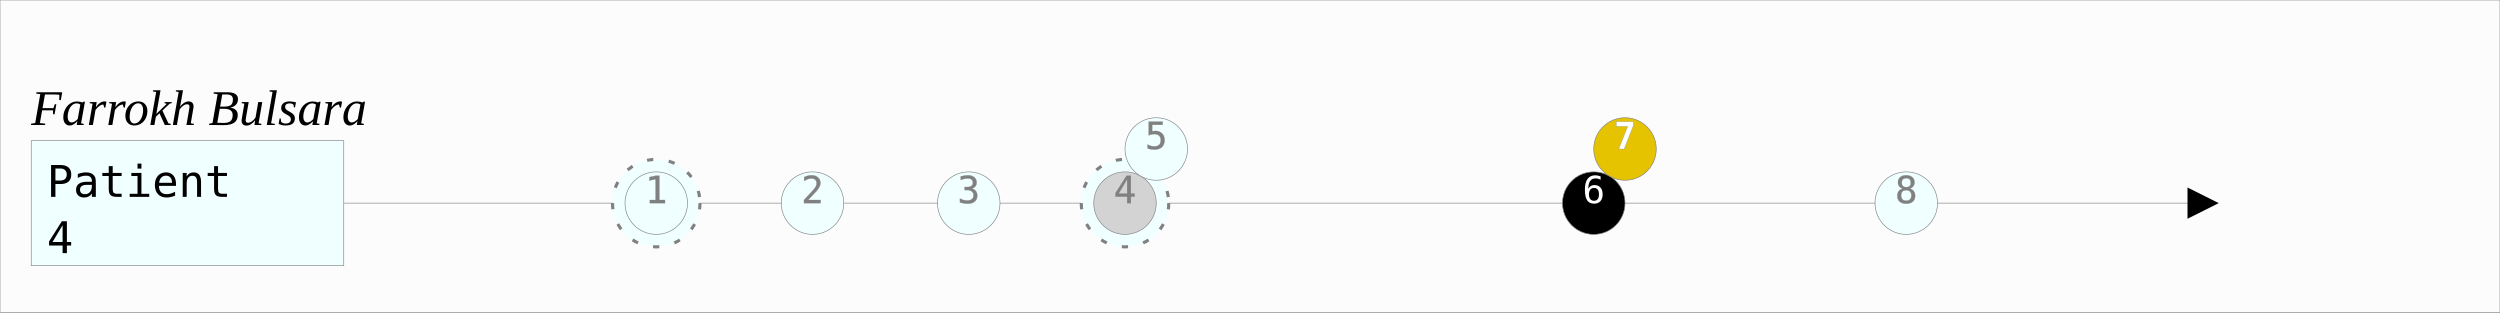
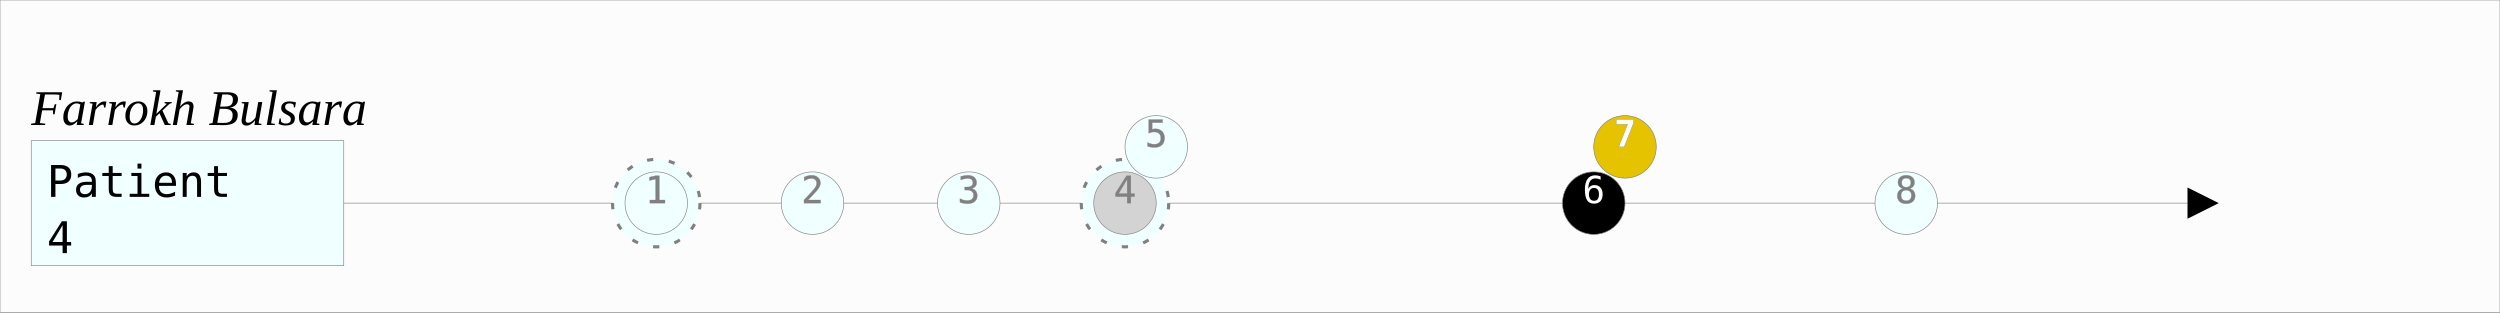
- <svg xmlns="http://www.w3.org/2000/svg" height="100" width="800.0">
-   <style>/*  */.background {
+ <svg xmlns="http://www.w3.org/2000/svg" width="800.0" height="100">
+   <style>/* &lt;![CDATA[ */.background {
  fill: #FCFCFC;
  stroke-width: 0.2;
  stroke: grey;
}
.aggregate rect {
  fill: azure;
  stroke-width: 0.2;
  stroke: grey;
}
.aggregate text {
  font-family: Menlo, monospace;
  font-size: 14px;
}
.aggregate .description {
  font-family: "Times New Roman", serif;
  font-size: 16px;
  font-style: italic;
}
.aggregate line {
  stroke: grey;
  stroke-width: 0.2;
}
.event path {
  fill: transparent;
  stroke-width: 2;
}
.event circle {
  fill: azure;
  stroke-width: 0.2;
  stroke: grey;
}
.event text {
  font-family: Menlo, monospace;
  font-size: 12px;
  stroke: grey;
  stroke-width: 0.1;
  fill: grey;
  text-anchor: middle;
  alignment-baseline: central;
}
.event circle.reverted {
  fill: lightgrey !important;
}
.event.reverted path {
  stroke-width: 0.2;
}
.event.Revert circle {
  fill: #ffe5e5;
}
.event.Revert path {
  stroke: red;
  stroke-dasharray: 5, 5;
  marker-end: url(#triangle);
}
.eventCreated {
  fill: #FCFCFC;
  stroke-width: 1 !important;
  stroke: #222;
}
.event.DeprecatedBy circle {
  fill: black;
}
.event.DeprecatedBy text {
  fill: white;
  stroke-width: 0;
  font-weight: 100;
}
.event.DeprecatedBy path {
  stroke: blue;
  stroke-dasharray: 5, 5;
  marker-end: url(#triangle);
}
.event.Deprecates circle {
  fill: #e6c300;
}
.event.Deprecates text {
  fill: white;
  font-weight: bold;
}
.event.Join circle {
  stroke-width: 2;
  stroke: #e6c300;
}
.event.Join path {
  stroke: #e6c300;
  stroke-dasharray: 5, 5;
}
.event.Disjoin circle {
  stroke-width: 2;
}
.event.Disjoin path {
  stroke: gray;
  stroke-dasharray: 2, 5;
}
- /*  */</style>
+ /* ]]&gt; */</style>
  <rect x="0" y="0" width="800.0" height="100" class="background" />
  <defs>
-     <marker id="triangle" viewBox="0 0 10 10" refX="0" refY="5" markerWidth="10" markerHeight="10" orient="auto" markerUnits="userSpaceOnUse">
+     <marker refX="0" refY="5" markerUnits="userSpaceOnUse" markerWidth="10" markerHeight="10" orient="auto" viewBox="0 0 10 10" id="triangle">
      <path d="M 0 0 L 10 5 L 0 10 z" />
    </marker>
  </defs>
-   <g id="aggregate250143860" class="aggregate">
+   <g class="aggregate" id="aggregate1735237162">
    <rect x="10" y="45" width="100" height="40" />
    <text x="15" y="63" class="type">Patient</text>
    <text x="15" y="81" class="id">4</text>
    <text x="10" y="40" class="description">Farrokh Bulsara</text>
    <line x1="110" y1="65" x2="700.0" y2="65" class="eventLine" marker-end="url(#triangle)" />
  </g>
-   <g id="event14167058" class="event Normal ">
-     <circle cx="210" cy="65" r="14" stroke-dasharray="2, 5" class="eventCreated Normal" />
+   <g class="event Normal " id="event1106190996">
+     <circle cx="210" cy="65.0" r="14" class="eventCreated Normal" stroke-dasharray="2, 5" />
    <circle cx="210" cy="65" r="10" class="event Normal " />
    <text x="210" y="65" class="eventId">1</text>
  </g>
-   <g id="event586472034" class="event Normal ">
+   <g class="event Normal " id="event1267158822">
    <circle cx="260" cy="65" r="10" class="event Normal " />
    <text x="260" y="65" class="eventId">2</text>
  </g>
-   <g id="event297106443" class="event Normal ">
+   <g class="event Normal " id="event947541019">
    <circle cx="310" cy="65" r="10" class="event Normal " />
    <text x="310" y="65" class="eventId">3</text>
  </g>
-   <g id="event1488449805" class="event Normal reverted">
-     <circle cx="360" cy="65" r="14" stroke-dasharray="2, 5" class="eventCreated Normal" />
+   <g class="event Normal reverted" id="event862781936">
+     <circle cx="360" cy="65.0" r="14" class="eventCreated Normal" stroke-dasharray="2, 5" />
    <circle cx="360" cy="65" r="10" class="event Normal reverted" />
    <text x="360" y="65" class="eventId">4</text>
  </g>
-   <g id="event432991925" class="event Normal ">
-     <circle cx="370" cy="47.679" r="10" class="event Normal " />
-     <text x="370" y="47.679" class="eventId">5</text>
+   <g class="event Normal " id="event195980939">
+     <circle cx="370" cy="47" r="10" class="event Normal " />
+     <text x="370" y="47" class="eventId">5</text>
  </g>
-   <g id="event502071332" class="event DeprecatedBy ">
+   <g class="event DeprecatedBy " id="event2049048231">
    <circle cx="510" cy="65" r="10" class="event DeprecatedBy " />
    <text x="510" y="65" class="eventId">6</text>
  </g>
-   <g id="event654471862" class="event Deprecates ">
-     <circle cx="520" cy="47.679" r="10" class="event Deprecates " />
-     <text x="520" y="47.679" class="eventId">7</text>
+   <g class="event Deprecates " id="event269596532">
+     <circle cx="520" cy="47" r="10" class="event Deprecates " />
+     <text x="520" y="47" class="eventId">7</text>
  </g>
-   <g id="event1079689410" class="event Normal ">
+   <g class="event Normal " id="event1269323271">
    <circle cx="610" cy="65" r="10" class="event Normal " />
    <text x="610" y="65" class="eventId">8</text>
  </g>
</svg>
